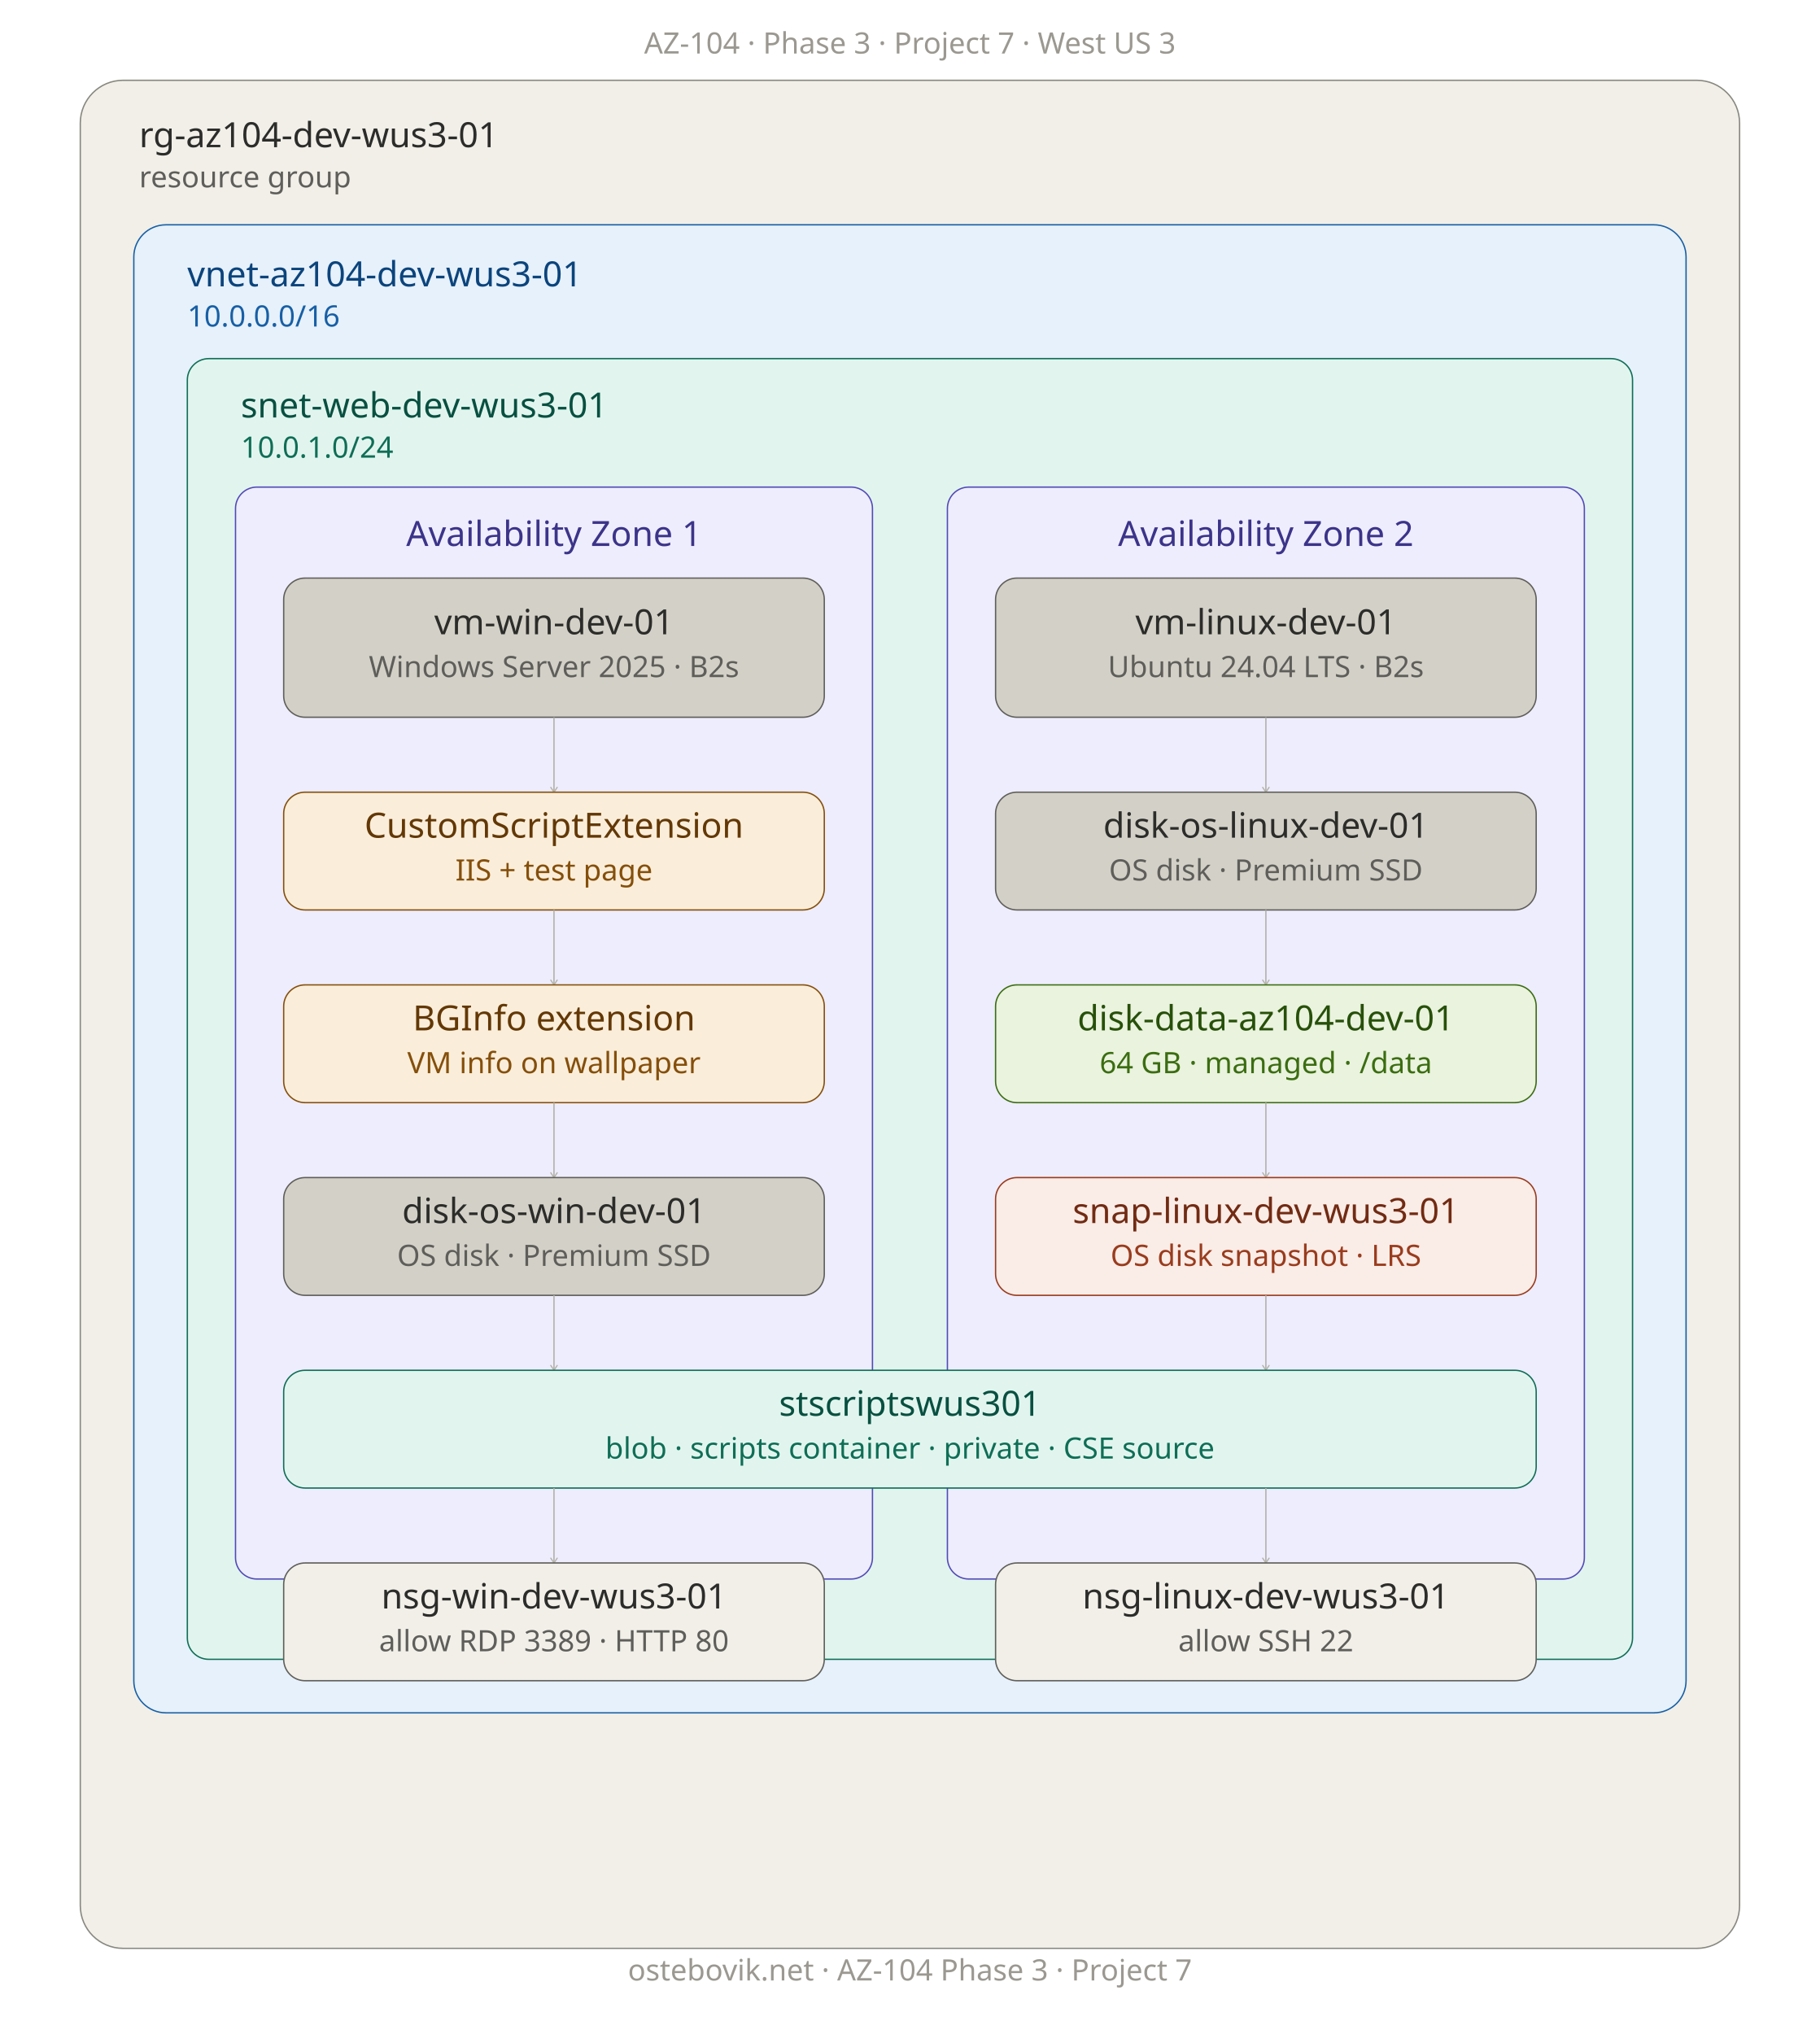
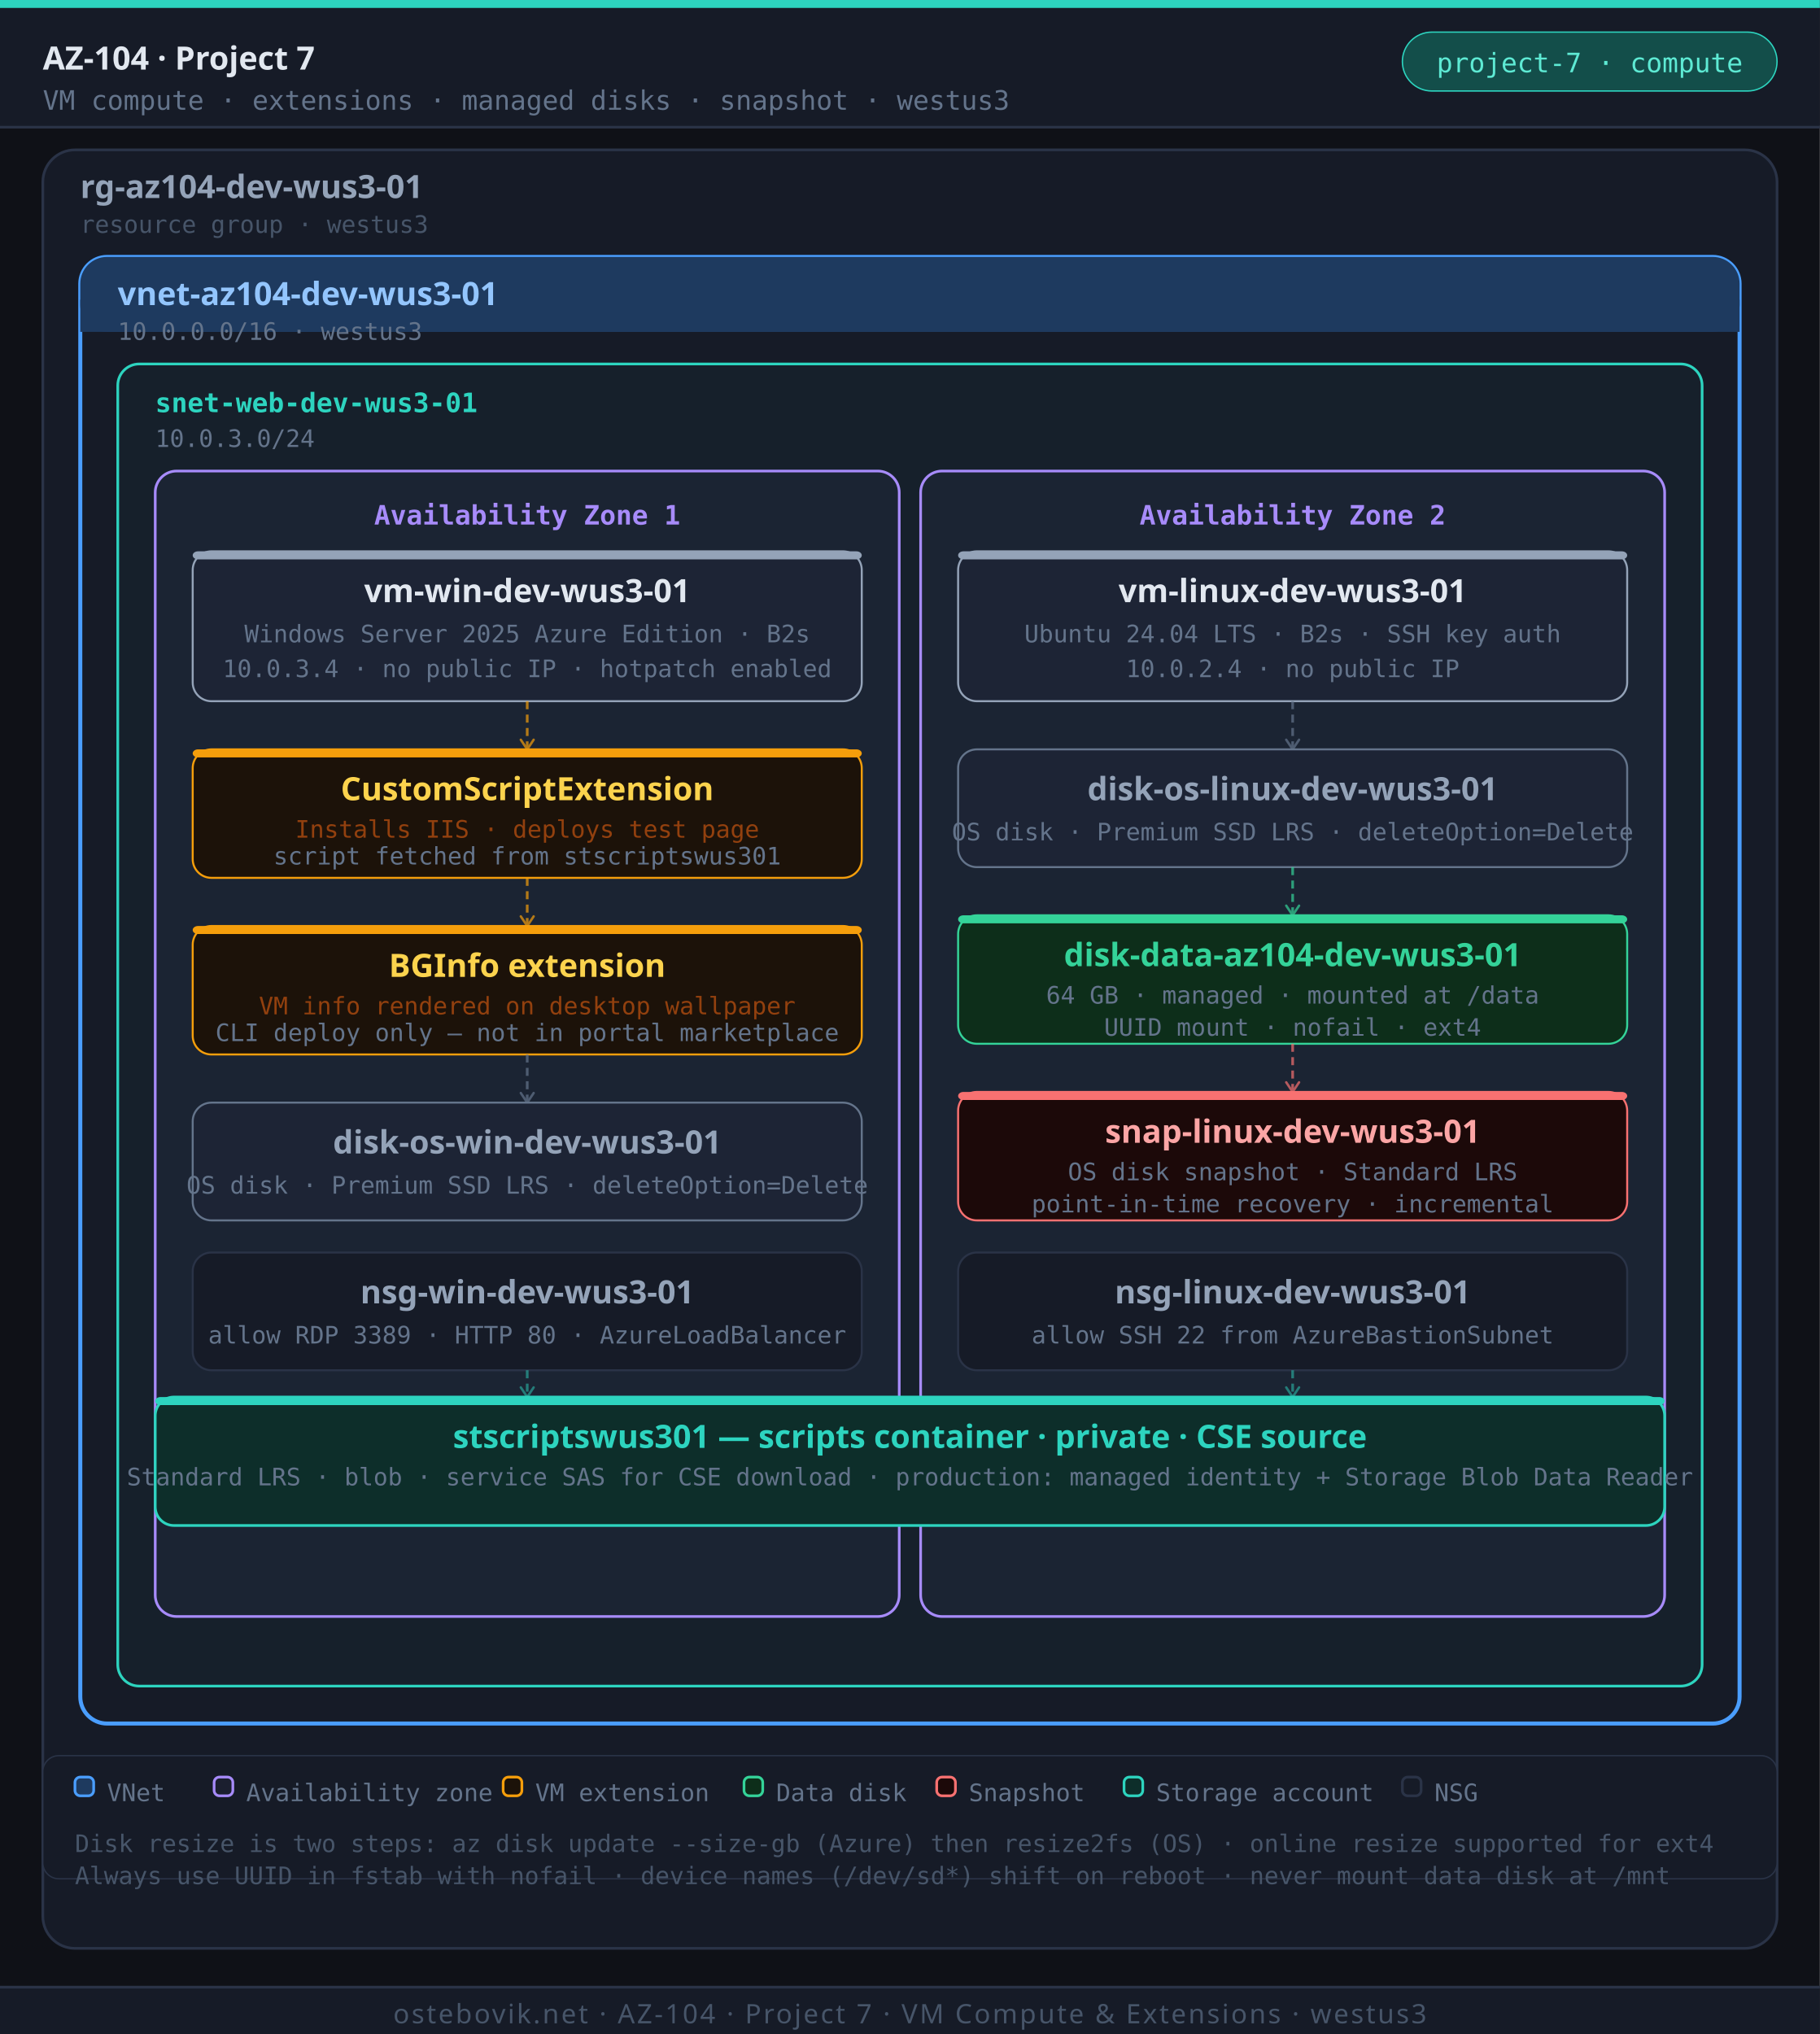
- <svg xmlns="http://www.w3.org/2000/svg" width="100%" viewBox="0 0 680 760" role="img" font-family="Segoe UI, system-ui, sans-serif">
+ <svg xmlns="http://www.w3.org/2000/svg" viewBox="0 0 680 760" role="img" width="100%">
  <defs>
-     <marker id="arrow" viewBox="0 0 10 10" refX="8" refY="5" markerWidth="6" markerHeight="6" orient="auto-start-reverse">
+     <marker id="arr" viewBox="0 0 10 10" refX="8" refY="5" markerWidth="6" markerHeight="6" orient="auto-start-reverse">
      <path d="M2 1L8 5L2 9" fill="none" stroke="context-stroke" stroke-width="1.5" stroke-linecap="round" stroke-linejoin="round" />
    </marker>
    <style>
-       text { font-family: Segoe UI, system-ui, sans-serif; fill: #2a2820; }
-       .label-sub { font-size: 11px; fill: #6b6860; }
-       .label-main { font-size: 13px; font-weight: 500; fill: #1a1814; }
-       .caption { font-size: 11px; fill: #9a9890; }
-       .box-rg    { fill: #f1efe8; stroke: #888780; }
-       .box-vnet  { fill: #e6f1fb; stroke: #185fa5; }
-       .box-snet  { fill: #e1f5ee; stroke: #0f6e56; }
-       .box-zone  { fill: #eeedfe; stroke: #534ab7; }
-       .box-vm    { fill: #d3d1c7; stroke: #5f5e5a; }
-       .box-ext   { fill: #faeeda; stroke: #854f0b; }
-       .box-disk  { fill: #d3d1c7; stroke: #5f5e5a; }
-       .box-data  { fill: #eaf3de; stroke: #3b6d11; }
-       .box-snap  { fill: #faece7; stroke: #993c1d; }
-       .box-stor  { fill: #e1f5ee; stroke: #0f6e56; }
-       .box-nsg   { fill: #f1efe8; stroke: #5f5e5a; }
-       .conn      { stroke: #b4b2a9; stroke-width: 0.5px; fill: none; }
-       .label-rg    { fill: #2c2c2a; }
-       .label-vnet  { fill: #0c447c; }
-       .label-snet  { fill: #085041; }
-       .label-zone  { fill: #3c3489; }
-       .label-vm    { fill: #2c2c2a; }
-       .label-ext   { fill: #633806; }
-       .label-data  { fill: #27500a; }
-       .label-snap  { fill: #712b13; }
-       .label-stor  { fill: #085041; }
-       .sub-rg   { fill: #5f5e5a; }
-       .sub-vnet { fill: #185fa5; }
-       .sub-snet { fill: #0f6e56; }
-       .sub-zone { fill: #534ab7; }
-       .sub-vm   { fill: #5f5e5a; }
-       .sub-ext  { fill: #854f0b; }
-       .sub-data { fill: #3b6d11; }
-       .sub-snap { fill: #993c1d; }
-       .sub-stor { fill: #0f6e56; }
+       text { font-family: 'IBM Plex Mono', 'Consolas', monospace; }
+       .sans { font-family: 'Syne', 'Segoe UI', system-ui, sans-serif; }
+       .cap  { font-size: 10px; fill: #475569; letter-spacing: 0.08em; }
+       .nm   { font-size: 12px; font-weight: 600; }
+       .sub  { font-size: 10px; }
+       .row  { font-size: 9px; }
    </style>
  </defs>
-   <text x="340" y="20" text-anchor="middle" class="caption">AZ-104 · Phase 3 · Project 7 · West US 3</text>
-   <rect x="30" y="30" width="620" height="698" rx="16" class="box-rg" stroke-width="0.5" />
-   <text x="52" y="55" class="label-main label-rg">rg-az104-dev-wus3-01</text>
-   <text x="52" y="70" class="label-sub sub-rg">resource group</text>
-   <rect x="50" y="84" width="580" height="556" rx="12" class="box-vnet" stroke-width="0.5" />
-   <text x="70" y="107" class="label-main label-vnet">vnet-az104-dev-wus3-01</text>
-   <text x="70" y="122" class="label-sub sub-vnet">10.0.0.0/16</text>
-   <rect x="70" y="134" width="540" height="486" rx="8" class="box-snet" stroke-width="0.5" />
-   <text x="90" y="156" class="label-main label-snet">snet-web-dev-wus3-01</text>
-   <text x="90" y="171" class="label-sub sub-snet">10.0.1.0/24</text>
-   <rect x="88" y="182" width="238" height="408" rx="8" class="box-zone" stroke-width="0.5" />
-   <text x="207" y="204" text-anchor="middle" class="label-main label-zone">Availability Zone 1</text>
-   <rect x="354" y="182" width="238" height="408" rx="8" class="box-zone" stroke-width="0.5" />
-   <text x="473" y="204" text-anchor="middle" class="label-main label-zone">Availability Zone 2</text>
-   <rect x="106" y="216" width="202" height="52" rx="8" class="box-vm" stroke-width="0.5" />
-   <text x="207" y="237" text-anchor="middle" class="label-main label-vm">vm-win-dev-01</text>
-   <text x="207" y="253" text-anchor="middle" class="label-sub sub-vm">Windows Server 2025 · B2s</text>
-   <rect x="372" y="216" width="202" height="52" rx="8" class="box-vm" stroke-width="0.5" />
-   <text x="473" y="237" text-anchor="middle" class="label-main label-vm">vm-linux-dev-01</text>
-   <text x="473" y="253" text-anchor="middle" class="label-sub sub-vm">Ubuntu 24.04 LTS · B2s</text>
-   <line x1="207" y1="268" x2="207" y2="296" class="conn" marker-end="url(#arrow)" />
-   <rect x="106" y="296" width="202" height="44" rx="8" class="box-ext" stroke-width="0.5" />
-   <text x="207" y="313" text-anchor="middle" class="label-main label-ext">CustomScriptExtension</text>
-   <text x="207" y="329" text-anchor="middle" class="label-sub sub-ext">IIS + test page</text>
-   <line x1="207" y1="340" x2="207" y2="368" class="conn" marker-end="url(#arrow)" />
-   <rect x="106" y="368" width="202" height="44" rx="8" class="box-ext" stroke-width="0.5" />
-   <text x="207" y="385" text-anchor="middle" class="label-main label-ext">BGInfo extension</text>
-   <text x="207" y="401" text-anchor="middle" class="label-sub sub-ext">VM info on wallpaper</text>
-   <line x1="207" y1="412" x2="207" y2="440" class="conn" marker-end="url(#arrow)" />
-   <rect x="106" y="440" width="202" height="44" rx="8" class="box-disk" stroke-width="0.5" />
-   <text x="207" y="457" text-anchor="middle" class="label-main label-vm">disk-os-win-dev-01</text>
-   <text x="207" y="473" text-anchor="middle" class="label-sub sub-vm">OS disk · Premium SSD</text>
-   <line x1="473" y1="268" x2="473" y2="296" class="conn" marker-end="url(#arrow)" />
-   <rect x="372" y="296" width="202" height="44" rx="8" class="box-disk" stroke-width="0.5" />
-   <text x="473" y="313" text-anchor="middle" class="label-main label-vm">disk-os-linux-dev-01</text>
-   <text x="473" y="329" text-anchor="middle" class="label-sub sub-vm">OS disk · Premium SSD</text>
-   <line x1="473" y1="340" x2="473" y2="368" class="conn" marker-end="url(#arrow)" />
-   <rect x="372" y="368" width="202" height="44" rx="8" class="box-data" stroke-width="0.5" />
-   <text x="473" y="385" text-anchor="middle" class="label-main label-data">disk-data-az104-dev-01</text>
-   <text x="473" y="401" text-anchor="middle" class="label-sub sub-data">64 GB · managed · /data</text>
-   <line x1="473" y1="412" x2="473" y2="440" class="conn" marker-end="url(#arrow)" />
-   <rect x="372" y="440" width="202" height="44" rx="8" class="box-snap" stroke-width="0.5" />
-   <text x="473" y="457" text-anchor="middle" class="label-main label-snap">snap-linux-dev-wus3-01</text>
-   <text x="473" y="473" text-anchor="middle" class="label-sub sub-snap">OS disk snapshot · LRS</text>
-   <line x1="207" y1="484" x2="207" y2="512" class="conn" marker-end="url(#arrow)" />
-   <line x1="473" y1="484" x2="473" y2="512" class="conn" marker-end="url(#arrow)" />
-   <rect x="106" y="512" width="468" height="44" rx="8" class="box-stor" stroke-width="0.5" />
-   <text x="340" y="529" text-anchor="middle" class="label-main label-stor">stscriptswus301</text>
-   <text x="340" y="545" text-anchor="middle" class="label-sub sub-stor">blob · scripts container · private · CSE source</text>
-   <line x1="207" y1="556" x2="207" y2="584" class="conn" marker-end="url(#arrow)" />
-   <rect x="106" y="584" width="202" height="44" rx="8" class="box-nsg" stroke-width="0.5" />
-   <text x="207" y="601" text-anchor="middle" class="label-main label-rg">nsg-win-dev-wus3-01</text>
-   <text x="207" y="617" text-anchor="middle" class="label-sub sub-rg">allow RDP 3389 · HTTP 80</text>
-   <line x1="473" y1="556" x2="473" y2="584" class="conn" marker-end="url(#arrow)" />
-   <rect x="372" y="584" width="202" height="44" rx="8" class="box-nsg" stroke-width="0.5" />
-   <text x="473" y="601" text-anchor="middle" class="label-main label-rg">nsg-linux-dev-wus3-01</text>
-   <text x="473" y="617" text-anchor="middle" class="label-sub sub-rg">allow SSH 22</text>
-   <text x="340" y="740" text-anchor="middle" class="caption">ostebovik.net · AZ-104 Phase 3 · Project 7</text>
+   <rect width="680" height="760" fill="#0f1117" />
+   <rect x="0" y="0" width="680" height="3" fill="#2dd4bf" />
+   <rect x="0" y="3" width="680" height="44" fill="#161b27" />
+   <rect x="0" y="47" width="680" height="1" fill="#2a3347" />
+   <text x="16" y="26" class="sans nm" fill="#e2e8f0" font-size="13" font-weight="600">AZ-104 · Project 7</text>
+   <text x="16" y="41" class="sub" fill="#64748b">VM compute · extensions · managed disks · snapshot · westus3</text>
+   <rect x="524" y="12" width="140" height="22" rx="11" fill="#134e4a" stroke="#2dd4bf" stroke-width="0.5" />
+   <text x="594" y="27" text-anchor="middle" class="sub" fill="#5eead4">project-7 · compute</text>
+   <rect x="16" y="56" width="648" height="672" rx="12" fill="#161b27" stroke="#2a3347" stroke-width="1" />
+   <text x="30" y="74" class="sans nm" fill="#94a3b8" font-size="11">rg-az104-dev-wus3-01</text>
+   <text x="30" y="87" class="row" fill="#475569">resource group · westus3</text>
+   <rect x="30" y="96" width="620" height="548" rx="10" fill="#161b27" stroke="#4a9eff" stroke-width="1.5" />
+   <rect x="30" y="96" width="620" height="28" rx="10" fill="#1e3a5f" />
+   <rect x="30" y="112" width="620" height="12" fill="#1e3a5f" />
+   <text x="44" y="114" class="sans nm" fill="#93c5fd" font-size="12">vnet-az104-dev-wus3-01</text>
+   <text x="44" y="127" class="row" fill="#64748b">10.0.0.0/16 · westus3</text>
+   <rect x="44" y="136" width="592" height="494" rx="8" fill="rgba(45,212,191,0.03)" stroke="#2dd4bf" stroke-width="1" />
+   <text x="58" y="154" class="sub" fill="#2dd4bf" font-weight="600">snet-web-dev-wus3-01</text>
+   <text x="58" y="167" class="row" fill="#64748b">10.0.3.0/24</text>
+   <rect x="58" y="176" width="278" height="428" rx="8" fill="rgba(167,139,250,0.04)" stroke="#a78bfa" stroke-width="1" />
+   <text x="197" y="196" text-anchor="middle" class="sub" fill="#a78bfa" font-weight="600">Availability Zone 1</text>
+   <rect x="344" y="176" width="278" height="428" rx="8" fill="rgba(167,139,250,0.04)" stroke="#a78bfa" stroke-width="1" />
+   <text x="483" y="196" text-anchor="middle" class="sub" fill="#a78bfa" font-weight="600">Availability Zone 2</text>
+   <rect x="72" y="206" width="250" height="56" rx="7" fill="#1d2435" stroke="#94a3b8" stroke-width="0.75" />
+   <rect x="72" y="206" width="250" height="3" rx="2" fill="#94a3b8" />
+   <text x="197" y="225" text-anchor="middle" class="sans nm" fill="#e2e8f0" font-size="11">vm-win-dev-wus3-01</text>
+   <text x="197" y="240" text-anchor="middle" class="row" fill="#64748b">Windows Server 2025 Azure Edition · B2s</text>
+   <text x="197" y="253" text-anchor="middle" class="row" fill="#64748b">10.0.3.4 · no public IP · hotpatch enabled</text>
+   <line x1="197" y1="262" x2="197" y2="280" stroke="#f59e0b" stroke-width="1" stroke-dasharray="3 2" marker-end="url(#arr)" opacity="0.7" />
+   <rect x="72" y="280" width="250" height="48" rx="7" fill="#1c1209" stroke="#f59e0b" stroke-width="0.75" />
+   <rect x="72" y="280" width="250" height="3" rx="2" fill="#f59e0b" />
+   <text x="197" y="299" text-anchor="middle" class="sans nm" fill="#fcd34d" font-size="11">CustomScriptExtension</text>
+   <text x="197" y="313" text-anchor="middle" class="row" fill="#92400e">Installs IIS · deploys test page</text>
+   <text x="197" y="323" text-anchor="middle" class="row" fill="#64748b">script fetched from stscriptswus301</text>
+   <line x1="197" y1="328" x2="197" y2="346" stroke="#f59e0b" stroke-width="1" stroke-dasharray="3 2" marker-end="url(#arr)" opacity="0.7" />
+   <rect x="72" y="346" width="250" height="48" rx="7" fill="#1c1209" stroke="#f59e0b" stroke-width="0.75" />
+   <rect x="72" y="346" width="250" height="3" rx="2" fill="#f59e0b" />
+   <text x="197" y="365" text-anchor="middle" class="sans nm" fill="#fcd34d" font-size="11">BGInfo extension</text>
+   <text x="197" y="379" text-anchor="middle" class="row" fill="#92400e">VM info rendered on desktop wallpaper</text>
+   <text x="197" y="389" text-anchor="middle" class="row" fill="#64748b">CLI deploy only — not in portal marketplace</text>
+   <line x1="197" y1="394" x2="197" y2="412" stroke="#64748b" stroke-width="1" stroke-dasharray="3 2" marker-end="url(#arr)" opacity="0.7" />
+   <rect x="72" y="412" width="250" height="44" rx="7" fill="#1d2435" stroke="#64748b" stroke-width="0.75" />
+   <text x="197" y="431" text-anchor="middle" class="sans nm" fill="#94a3b8" font-size="11">disk-os-win-dev-wus3-01</text>
+   <text x="197" y="446" text-anchor="middle" class="row" fill="#64748b">OS disk · Premium SSD LRS · deleteOption=Delete</text>
+   <rect x="72" y="468" width="250" height="44" rx="7" fill="#161b27" stroke="#2a3347" stroke-width="0.75" />
+   <text x="197" y="487" text-anchor="middle" class="sans nm" fill="#94a3b8" font-size="11">nsg-win-dev-wus3-01</text>
+   <text x="197" y="502" text-anchor="middle" class="row" fill="#64748b">allow RDP 3389 · HTTP 80 · AzureLoadBalancer</text>
+   <rect x="358" y="206" width="250" height="56" rx="7" fill="#1d2435" stroke="#94a3b8" stroke-width="0.75" />
+   <rect x="358" y="206" width="250" height="3" rx="2" fill="#94a3b8" />
+   <text x="483" y="225" text-anchor="middle" class="sans nm" fill="#e2e8f0" font-size="11">vm-linux-dev-wus3-01</text>
+   <text x="483" y="240" text-anchor="middle" class="row" fill="#64748b">Ubuntu 24.04 LTS · B2s · SSH key auth</text>
+   <text x="483" y="253" text-anchor="middle" class="row" fill="#64748b">10.0.2.4 · no public IP</text>
+   <line x1="483" y1="262" x2="483" y2="280" stroke="#64748b" stroke-width="1" stroke-dasharray="3 2" marker-end="url(#arr)" opacity="0.7" />
+   <rect x="358" y="280" width="250" height="44" rx="7" fill="#1d2435" stroke="#64748b" stroke-width="0.75" />
+   <text x="483" y="299" text-anchor="middle" class="sans nm" fill="#94a3b8" font-size="11">disk-os-linux-dev-wus3-01</text>
+   <text x="483" y="314" text-anchor="middle" class="row" fill="#64748b">OS disk · Premium SSD LRS · deleteOption=Delete</text>
+   <line x1="483" y1="324" x2="483" y2="342" stroke="#34d399" stroke-width="1" stroke-dasharray="3 2" marker-end="url(#arr)" opacity="0.7" />
+   <rect x="358" y="342" width="250" height="48" rx="7" fill="#0d2e1a" stroke="#34d399" stroke-width="0.75" />
+   <rect x="358" y="342" width="250" height="3" rx="2" fill="#34d399" />
+   <text x="483" y="361" text-anchor="middle" class="sans nm" fill="#34d399" font-size="11">disk-data-az104-dev-wus3-01</text>
+   <text x="483" y="375" text-anchor="middle" class="row" fill="#64748b">64 GB · managed · mounted at /data</text>
+   <text x="483" y="387" text-anchor="middle" class="row" fill="#64748b">UUID mount · nofail · ext4</text>
+   <line x1="483" y1="390" x2="483" y2="408" stroke="#f87171" stroke-width="1" stroke-dasharray="3 2" marker-end="url(#arr)" opacity="0.7" />
+   <rect x="358" y="408" width="250" height="48" rx="7" fill="#1c0909" stroke="#f87171" stroke-width="0.75" />
+   <rect x="358" y="408" width="250" height="3" rx="2" fill="#f87171" />
+   <text x="483" y="427" text-anchor="middle" class="sans nm" fill="#fca5a5" font-size="11">snap-linux-dev-wus3-01</text>
+   <text x="483" y="441" text-anchor="middle" class="row" fill="#64748b">OS disk snapshot · Standard LRS</text>
+   <text x="483" y="453" text-anchor="middle" class="row" fill="#64748b">point-in-time recovery · incremental</text>
+   <rect x="358" y="468" width="250" height="44" rx="7" fill="#161b27" stroke="#2a3347" stroke-width="0.75" />
+   <text x="483" y="487" text-anchor="middle" class="sans nm" fill="#94a3b8" font-size="11">nsg-linux-dev-wus3-01</text>
+   <text x="483" y="502" text-anchor="middle" class="row" fill="#64748b">allow SSH 22 from AzureBastionSubnet</text>
+   <rect x="58" y="522" width="564" height="48" rx="7" fill="#0d2e2a" stroke="#2dd4bf" stroke-width="1" />
+   <rect x="58" y="522" width="564" height="3" rx="2" fill="#2dd4bf" />
+   <text x="340" y="541" text-anchor="middle" class="sans nm" fill="#2dd4bf" font-size="11">stscriptswus301 — scripts container · private · CSE source</text>
+   <text x="340" y="555" text-anchor="middle" class="row" fill="#64748b">Standard LRS · blob · service SAS for CSE download · production: managed identity + Storage Blob Data Reader</text>
+   <line x1="197" y1="512" x2="197" y2="522" stroke="#2dd4bf" stroke-width="1" stroke-dasharray="3 2" marker-end="url(#arr)" opacity="0.5" />
+   <line x1="483" y1="512" x2="483" y2="522" stroke="#2dd4bf" stroke-width="1" stroke-dasharray="3 2" marker-end="url(#arr)" opacity="0.5" />
+   <rect x="16" y="656" width="648" height="46" rx="6" fill="#161b27" stroke="#2a3347" stroke-width="0.5" />
+   <rect x="28" y="664" width="7" height="7" rx="2" fill="#1e3a5f" stroke="#4a9eff" stroke-width="1" />
+   <text x="40" y="673" class="row" fill="#64748b">VNet</text>
+   <rect x="80" y="664" width="7" height="7" rx="2" fill="rgba(167,139,250,0.04)" stroke="#a78bfa" stroke-width="1" />
+   <text x="92" y="673" class="row" fill="#64748b">Availability zone</text>
+   <rect x="188" y="664" width="7" height="7" rx="2" fill="#1c1209" stroke="#f59e0b" stroke-width="1" />
+   <text x="200" y="673" class="row" fill="#64748b">VM extension</text>
+   <rect x="278" y="664" width="7" height="7" rx="2" fill="#0d2e1a" stroke="#34d399" stroke-width="1" />
+   <text x="290" y="673" class="row" fill="#64748b">Data disk</text>
+   <rect x="350" y="664" width="7" height="7" rx="2" fill="#1c0909" stroke="#f87171" stroke-width="1" />
+   <text x="362" y="673" class="row" fill="#64748b">Snapshot</text>
+   <rect x="420" y="664" width="7" height="7" rx="2" fill="#0d2e2a" stroke="#2dd4bf" stroke-width="1" />
+   <text x="432" y="673" class="row" fill="#64748b">Storage account</text>
+   <rect x="524" y="664" width="7" height="7" rx="2" fill="#161b27" stroke="#2a3347" stroke-width="1" />
+   <text x="536" y="673" class="row" fill="#64748b">NSG</text>
+   <text x="28" y="692" class="row" fill="#475569">Disk resize is two steps: az disk update --size-gb (Azure) then resize2fs (OS) · online resize supported for ext4</text>
+   <text x="28" y="704" class="row" fill="#475569">Always use UUID in fstab with nofail · device names (/dev/sd*) shift on reboot · never mount data disk at /mnt</text>
+   <rect x="0" y="742" width="680" height="18" fill="#161b27" />
+   <rect x="0" y="742" width="680" height="1" fill="#2a3347" />
+   <text x="340" y="756" text-anchor="middle" class="cap sans" font-size="9">ostebovik.net · AZ-104 · Project 7 · VM Compute &amp; Extensions · westus3</text>
</svg>
